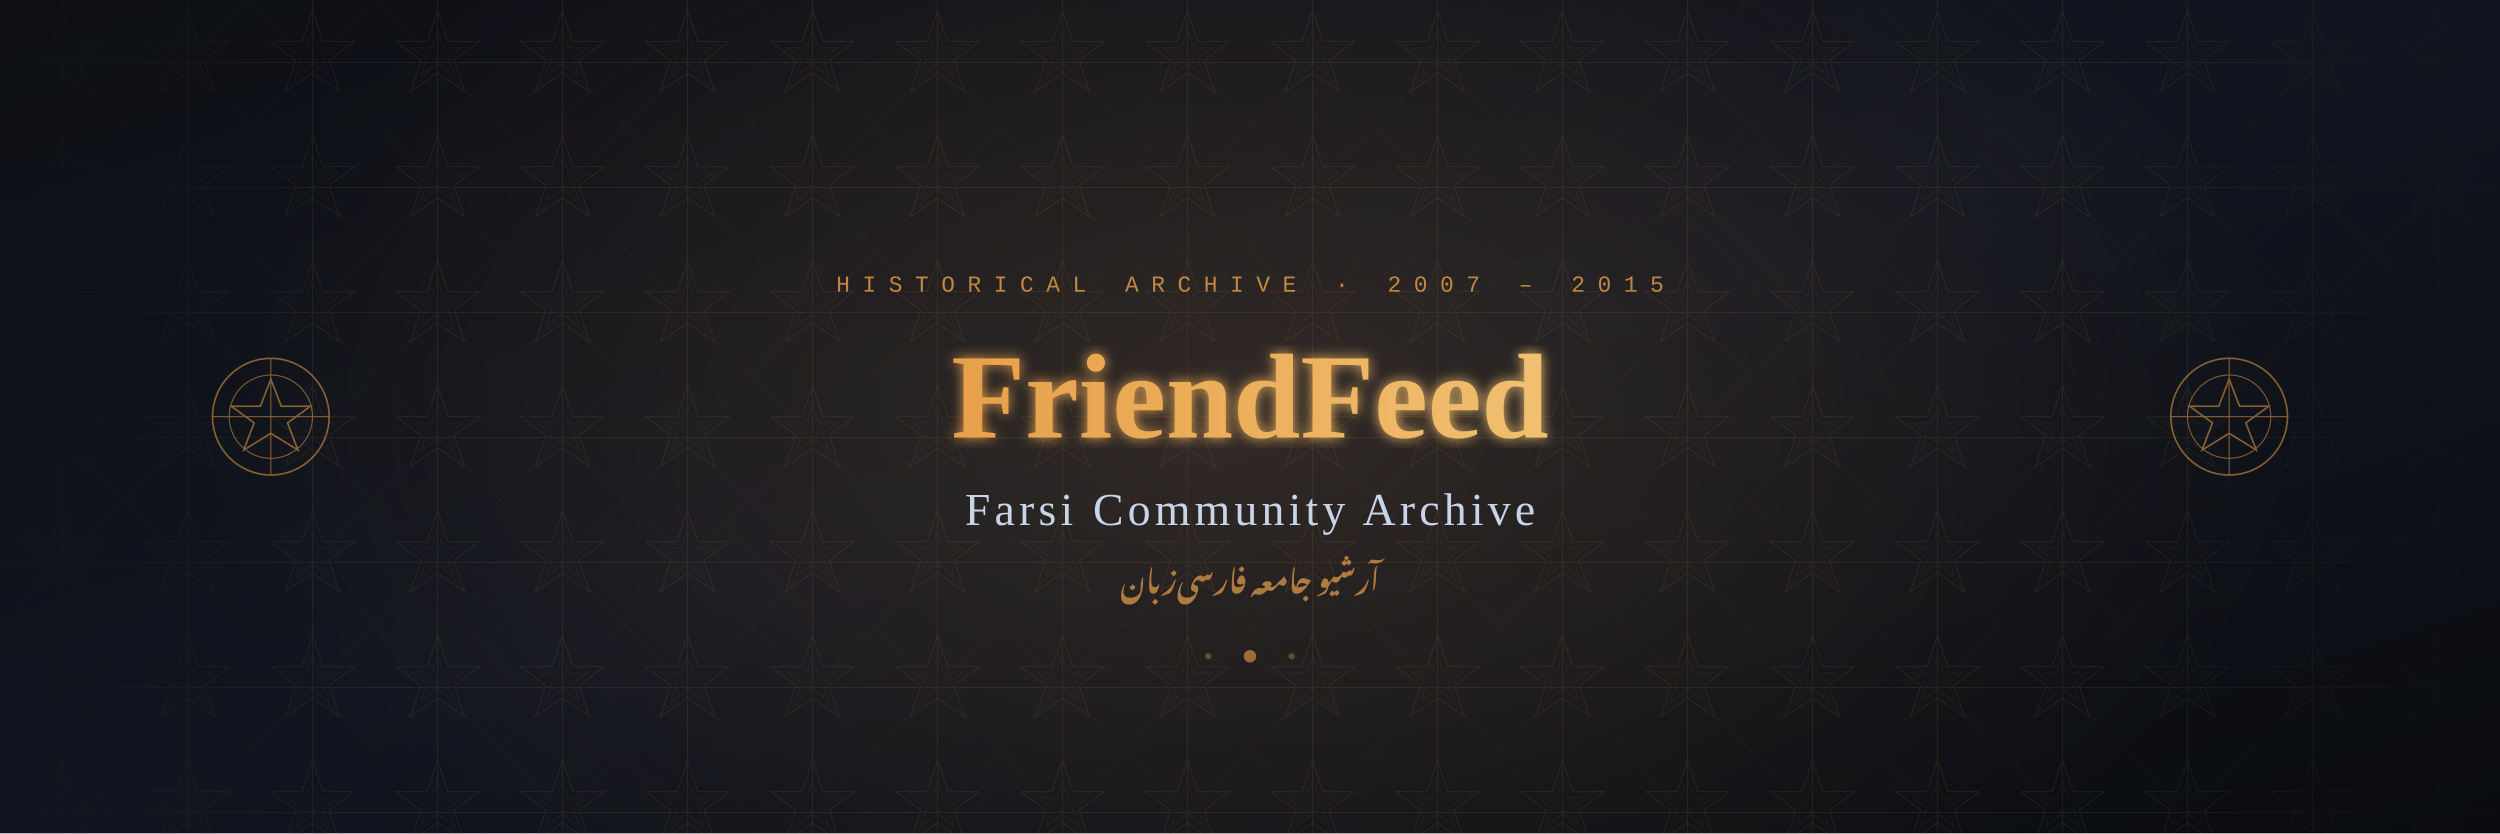
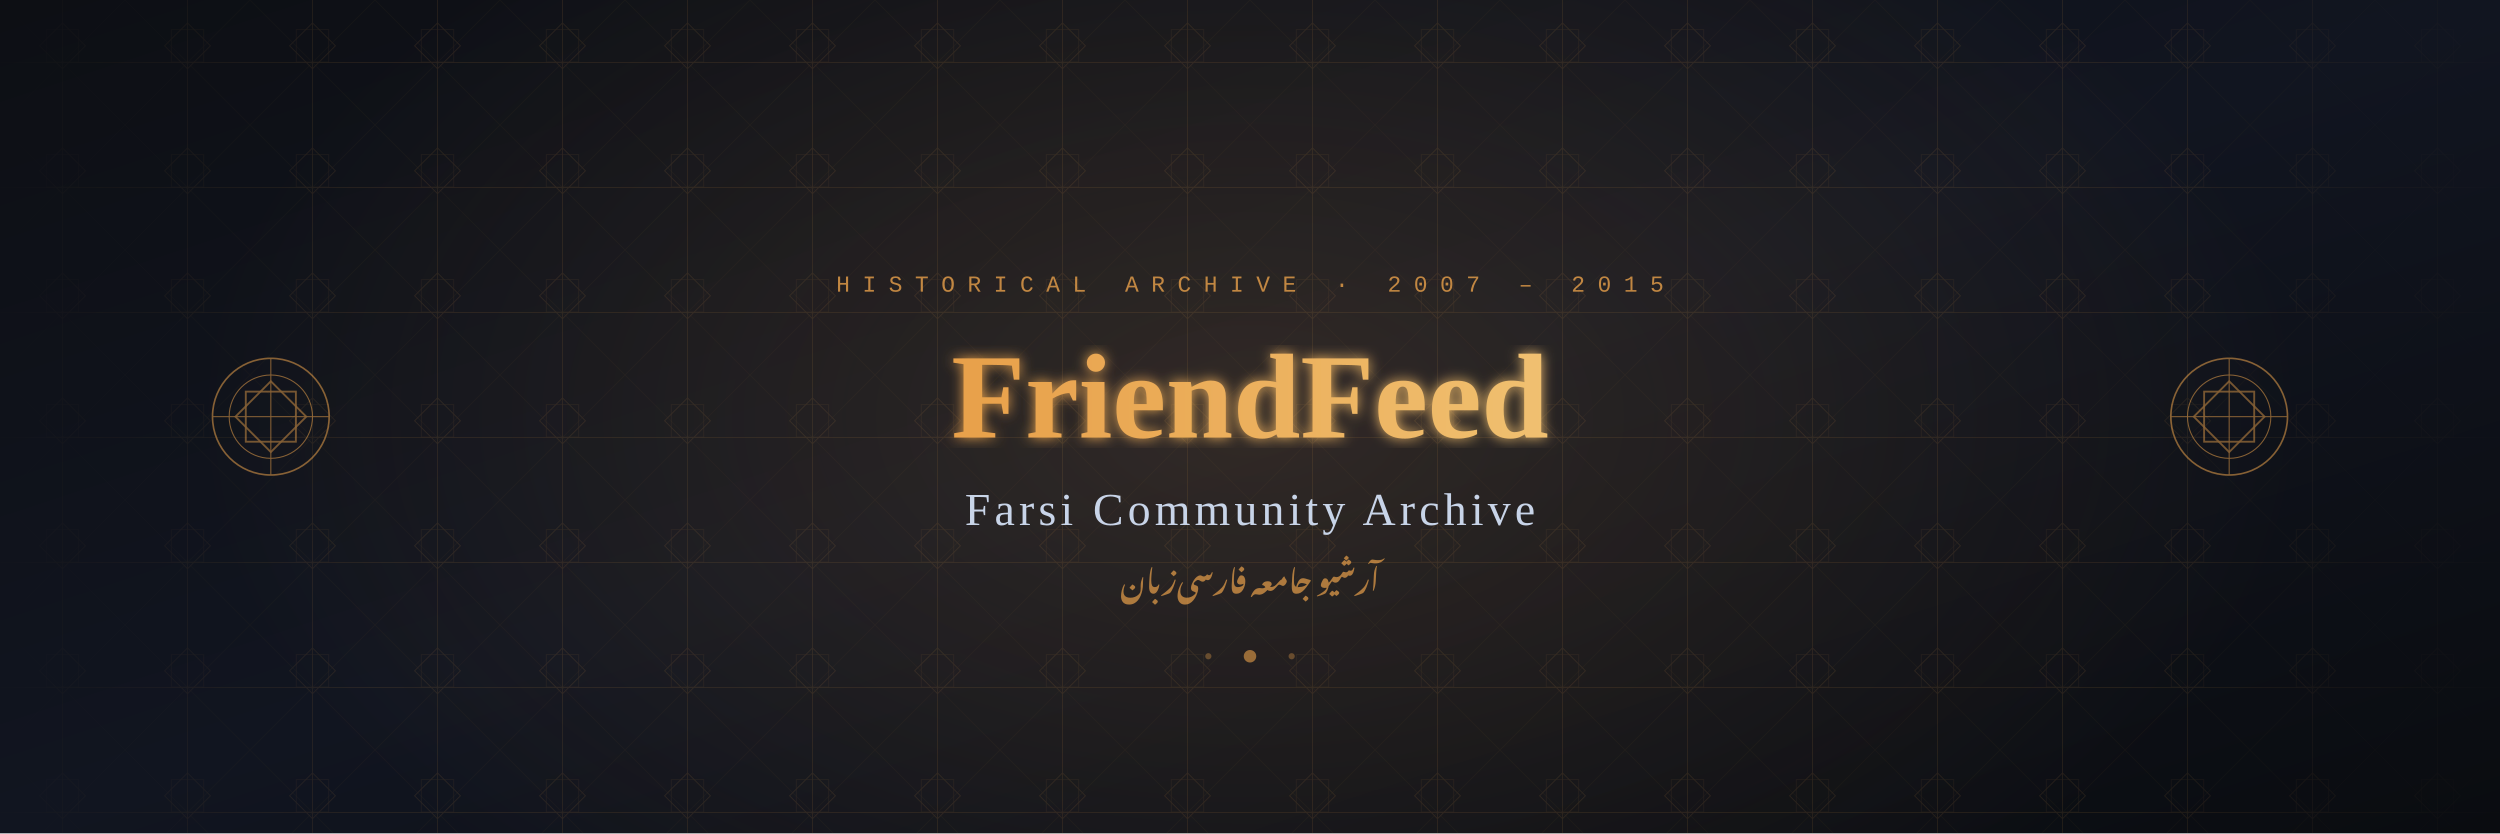
<svg xmlns="http://www.w3.org/2000/svg" viewBox="0 0 1200 400" role="img" aria-label="FriendFeed Farsi Community Archive banner">
  <defs>
    <linearGradient id="bg-grad" x1="0%" y1="0%" x2="100%" y2="100%">
      <stop offset="0%" style="stop-color:#0d0f14" />
      <stop offset="50%" style="stop-color:#111520" />
      <stop offset="100%" style="stop-color:#0a0c10" />
    </linearGradient>
    <linearGradient id="accent-grad" x1="0%" y1="0%" x2="100%" y2="0%">
      <stop offset="0%" style="stop-color:#e8a04a;stop-opacity:0" />
      <stop offset="40%" style="stop-color:#e8a04a;stop-opacity:1" />
      <stop offset="70%" style="stop-color:#c97c2e;stop-opacity:1" />
      <stop offset="100%" style="stop-color:#c97c2e;stop-opacity:0" />
    </linearGradient>
    <linearGradient id="text-grad" x1="0%" y1="0%" x2="100%" y2="0%">
      <stop offset="0%" style="stop-color:#e8a04a" />
      <stop offset="100%" style="stop-color:#f0c070" />
    </linearGradient>
    <radialGradient id="glow" cx="50%" cy="50%" r="50%">
      <stop offset="0%" style="stop-color:#e8a04a;stop-opacity:0.15" />
      <stop offset="100%" style="stop-color:#e8a04a;stop-opacity:0" />
    </radialGradient>
    <filter id="blur-glow">
      <feGaussianBlur stdDeviation="3" result="blur" />
      <feMerge>
        <feMergeNode in="blur" />
        <feMergeNode in="SourceGraphic" />
      </feMerge>
    </filter>
    <pattern id="geo-pattern" x="0" y="0" width="60" height="60" patternUnits="userSpaceOnUse">
      <g stroke="#e8a04a" stroke-width="0.4" fill="none" opacity="0.12">
-         <polygon points="30,5 35,20 50,20 38,29 43,44 30,35 17,44 22,29 10,20 25,20" />
-         <polygon points="30,15 33,23 42,23 35,28 38,36 30,31 22,36 25,28 18,23 27,23" opacity="0.5" />
+         <polygon points="30.00,11.00 41.00,22.00 30.00,33.00 19.00,22.00" />
+         <polygon points="37.78,14.22 37.78,29.78 22.22,29.78 22.22,14.22" opacity="0.6" />
        <line x1="30" y1="0" x2="30" y2="60" />
        <line x1="0" y1="30" x2="60" y2="30" />
        <line x1="0" y1="0" x2="60" y2="60" opacity="0.3" />
        <line x1="60" y1="0" x2="0" y2="60" opacity="0.3" />
      </g>
    </pattern>
    <mask id="fade-mask">
      <linearGradient id="mask-grad" x1="0%" y1="0%" x2="100%" y2="0%">
        <stop offset="0%" style="stop-color:white;stop-opacity:0" />
        <stop offset="15%" style="stop-color:white;stop-opacity:1" />
        <stop offset="85%" style="stop-color:white;stop-opacity:1" />
        <stop offset="100%" style="stop-color:white;stop-opacity:0" />
      </linearGradient>
      <rect width="1200" height="400" fill="url(#mask-grad)" />
    </mask>
  </defs>
  <rect width="1200" height="400" fill="url(#bg-grad)" />
  <rect width="1200" height="400" fill="url(#geo-pattern)" mask="url(#fade-mask)" />
  <ellipse cx="600" cy="200" rx="500" ry="300" fill="url(#glow)" />
  <line x1="100" y1="85" x2="1100" y2="85" stroke="url(#accent-grad)" stroke-width="0.75" />
  <line x1="100" y1="315" x2="1100" y2="315" stroke="url(#accent-grad)" stroke-width="0.75" />
  <g transform="translate(130, 200)" opacity="0.55">
    <circle cx="0" cy="0" r="28" stroke="#e8a04a" stroke-width="0.8" fill="none" />
    <circle cx="0" cy="0" r="20" stroke="#e8a04a" stroke-width="0.5" fill="none" />
-     <polygon points="0,-18 5,-5 19,-5 8,3 13,16 0,8 -13,16 -8,3 -19,-5 -5,-5" stroke="#e8a04a" stroke-width="0.8" fill="none" />
+     <polygon points="0.00,-17.00 17.00,0.00 0.00,17.00 -17.00,0.00" stroke="#e8a04a" stroke-width="0.9" fill="none" opacity="0.85" />
+     <polygon points="12.02,-12.02 12.02,12.02 -12.02,12.02 -12.02,-12.02" stroke="#e8a04a" stroke-width="0.9" fill="none" opacity="0.85" />
    <line x1="-28" y1="0" x2="28" y2="0" stroke="#e8a04a" stroke-width="0.5" />
    <line x1="0" y1="-28" x2="0" y2="28" stroke="#e8a04a" stroke-width="0.5" />
  </g>
  <g transform="translate(1070, 200)" opacity="0.55">
    <circle cx="0" cy="0" r="28" stroke="#e8a04a" stroke-width="0.8" fill="none" />
    <circle cx="0" cy="0" r="20" stroke="#e8a04a" stroke-width="0.5" fill="none" />
-     <polygon points="0,-18 5,-5 19,-5 8,3 13,16 0,8 -13,16 -8,3 -19,-5 -5,-5" stroke="#e8a04a" stroke-width="0.8" fill="none" />
+     <polygon points="0.00,-17.00 17.00,0.00 0.00,17.00 -17.00,0.00" stroke="#e8a04a" stroke-width="0.9" fill="none" opacity="0.85" />
+     <polygon points="12.02,-12.02 12.02,12.02 -12.02,12.02 -12.02,-12.02" stroke="#e8a04a" stroke-width="0.9" fill="none" opacity="0.85" />
    <line x1="-28" y1="0" x2="28" y2="0" stroke="#e8a04a" stroke-width="0.5" />
    <line x1="0" y1="-28" x2="0" y2="28" stroke="#e8a04a" stroke-width="0.5" />
  </g>
  <text x="600" y="140" font-family="'Courier New', monospace" font-size="11" letter-spacing="6" fill="#e8a04a" text-anchor="middle" opacity="0.8">HISTORICAL ARCHIVE  ·  2007 – 2015</text>
  <text x="600" y="210" font-family="Georgia, 'Times New Roman', serif" font-size="58" font-weight="700" fill="url(#text-grad)" text-anchor="middle" filter="url(#blur-glow)">FriendFeed</text>
  <text x="600" y="252" font-family="Georgia, 'Times New Roman', serif" font-size="22" font-weight="400" fill="#c8d4e8" text-anchor="middle" letter-spacing="2">Farsi Community Archive</text>
  <text x="600" y="285" font-family="'Noto Nastaliq Urdu', 'Segoe UI', sans-serif" font-size="14" fill="#e8a04a" text-anchor="middle" opacity="0.7">آرشیو جامعه فارسی‌زبان</text>
  <circle cx="600" cy="315" r="3" fill="#e8a04a" opacity="0.6" />
  <circle cx="580" cy="315" r="1.5" fill="#e8a04a" opacity="0.35" />
  <circle cx="620" cy="315" r="1.5" fill="#e8a04a" opacity="0.35" />
</svg>
